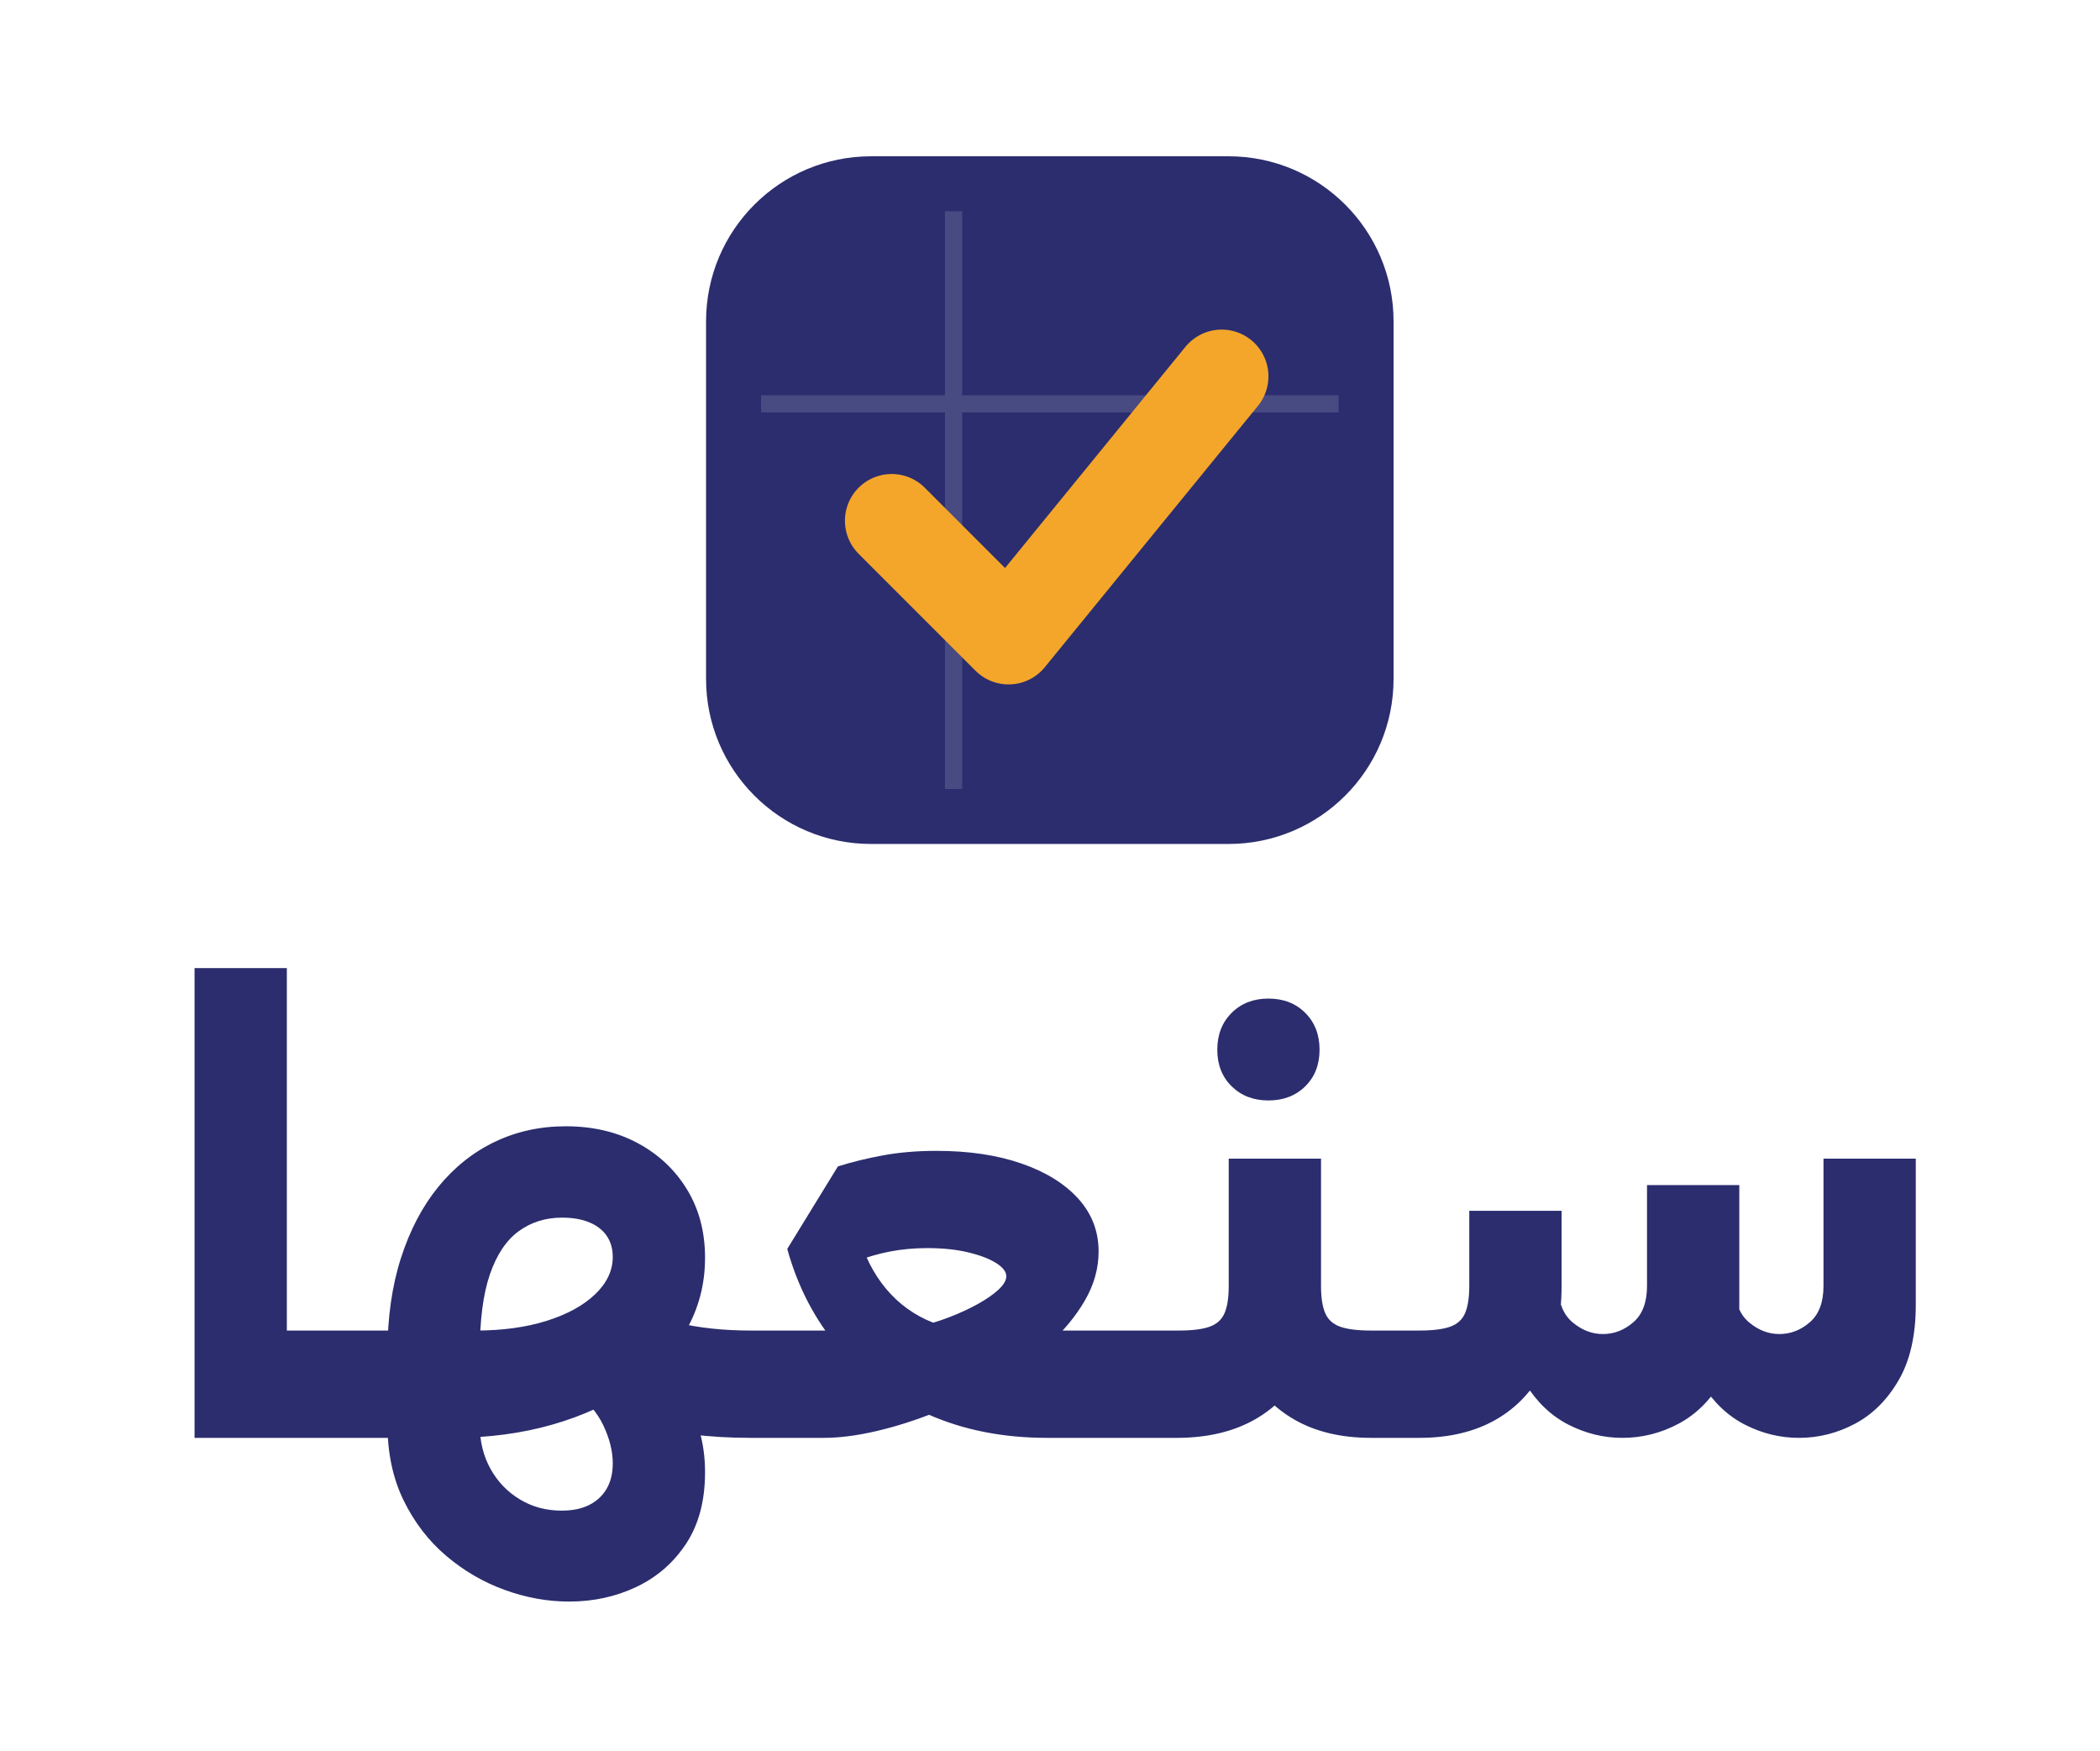
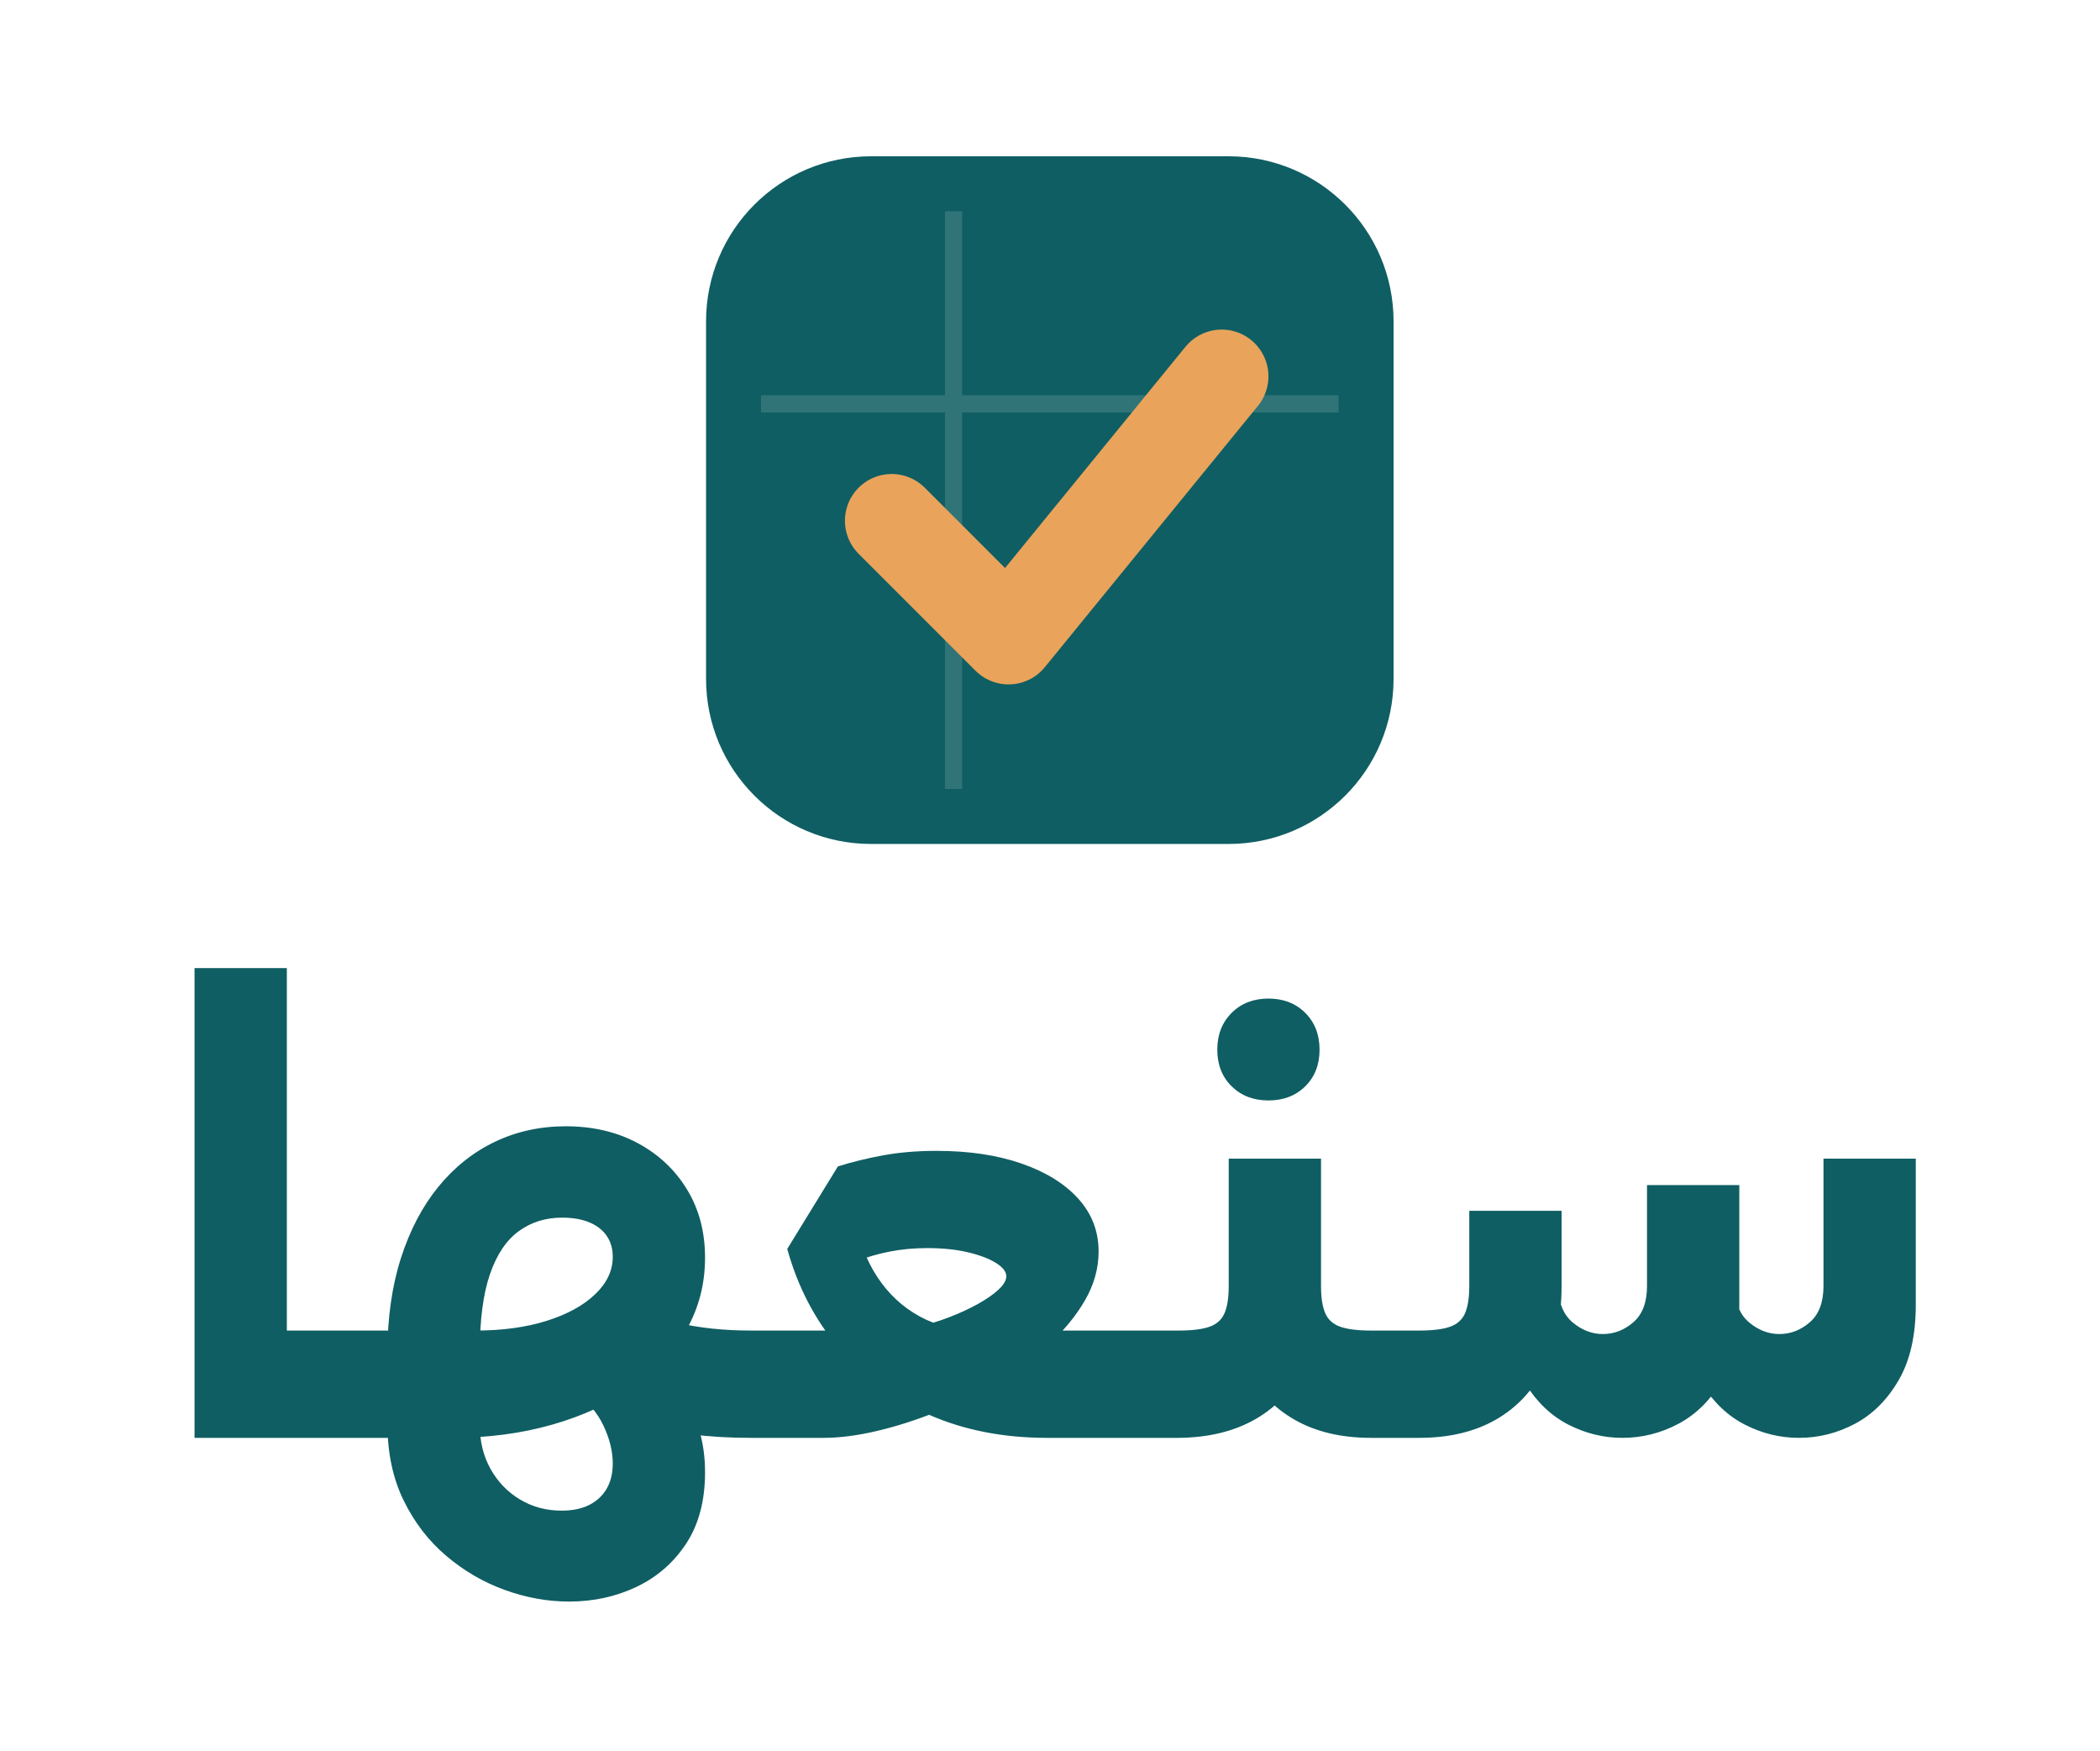
<svg xmlns="http://www.w3.org/2000/svg" viewBox="0 0 672 560" width="672" height="560">
  <g transform="translate(225.94,50)">
-     <rect width="220" height="220" rx="52.8" fill="#2B2D6E" />
+     <rect width="220" height="220" rx="52.8" fill="#0F5E63" />
    <path d="M79.2 17.6V202.4M17.6 79.2H202.4" stroke="rgba(255,255,255,0.14)" stroke-width="5.5" />
-     <path d="M59.4 116.6 L96.8 154.0 L165.0 70.4" fill="none" stroke="#F4A62A" stroke-width="29.92" stroke-linecap="round" stroke-linejoin="round" />
+     <path d="M59.4 116.6 L96.8 154.0 L165.0 70.4" fill="none" stroke="#E9A35B" stroke-width="29.92" stroke-linecap="round" stroke-linejoin="round" />
  </g>
-   <path transform="translate(50.0,460)" d="M40.445 0.0V-34.332H60.138V0.0H40.445ZM12.256 0.0V-150.285H41.789V0.0H12.256ZM60.138 0.0V-34.332Q61.605 -34.332 62.571 -29.681Q63.538 -25.03 63.538 -17.385Q63.538 -9.471 62.571 -4.736Q61.605 0.0 60.138 0.0ZM132.122 52.371Q121.777 52.371 111.516 48.653Q101.255 44.935 92.775 37.736Q84.296 30.537 79.141 19.977Q73.986 9.418 73.986 -4.435V-27.179Q73.986 -44.053 78.285 -57.47Q82.584 -70.888 90.258 -80.303Q97.931 -89.718 108.326 -94.699Q118.721 -99.68 131.047 -99.68Q144.034 -99.68 154.057 -94.301Q164.081 -88.923 169.848 -79.468Q175.616 -70.014 175.616 -57.62Q175.616 -44.985 169.558 -34.408Q163.499 -23.831 152.572 -16.175Q141.645 -8.519 126.821 -4.26Q111.996 0.0 94.562 0.0H60.18V-34.332H102.222Q115.059 -34.332 124.935 -37.439Q134.812 -40.547 140.447 -45.94Q146.083 -51.333 146.083 -57.889Q146.083 -61.815 144.142 -64.632Q142.201 -67.449 138.573 -68.952Q134.946 -70.454 129.838 -70.454Q121.938 -70.454 115.98 -66.107Q110.022 -61.76 106.77 -52.317Q103.519 -42.874 103.519 -27.179V-4.166Q103.519 3.734 106.958 9.915Q110.398 16.097 116.356 19.689Q122.314 23.28 129.703 23.28Q134.982 23.28 138.591 21.442Q142.201 19.604 144.142 16.249Q146.083 12.894 146.083 8.162Q146.083 2.374 143.086 -3.96Q140.09 -10.294 133.586 -14.856L145.832 -32.875Q175.616 -17.698 175.616 10.984Q175.616 24.622 169.597 33.79Q163.579 42.958 153.69 47.665Q143.8 52.371 132.122 52.371ZM190.264 0.0Q169.742 0.0 156.175 -4.443Q142.607 -8.887 133.586 -14.856L149.959 -43.539Q156.214 -39.325 166.733 -36.828Q177.253 -34.332 190.264 -34.332V0.0ZM190.264 0.0V-34.332Q191.731 -34.332 192.697 -29.681Q193.664 -25.03 193.664 -17.385Q193.664 -9.471 192.697 -4.736Q191.731 0.0 190.264 0.0ZM60.18 0.0Q58.713 0.0 57.747 -4.736Q56.78 -9.471 56.78 -17.421Q56.78 -25.066 57.747 -29.699Q58.713 -34.332 60.18 -34.332V0.0ZM190.23 0.0V-34.332H233.769Q238.329 -34.332 243.509 -35.489Q248.689 -36.645 253.748 -38.593Q258.808 -40.541 262.96 -42.85Q267.112 -45.16 269.566 -47.466Q272.02 -49.771 272.02 -51.693Q272.02 -53.848 268.813 -55.896Q265.607 -57.944 259.909 -59.326Q254.212 -60.708 246.707 -60.708Q240.464 -60.708 234.802 -59.617Q229.141 -58.525 223.534 -56.343L218.615 -51.266L201.921 -60.444L218.126 -86.841Q224.827 -88.952 232.584 -90.383Q240.341 -91.815 249.699 -91.815Q265.161 -91.815 276.816 -87.788Q288.471 -83.761 295.012 -76.558Q301.552 -69.355 301.552 -59.602Q301.552 -51.549 297.186 -43.988Q292.819 -36.427 285.446 -29.801Q278.073 -23.175 268.83 -17.721Q259.587 -12.268 249.699 -8.308Q239.812 -4.349 230.484 -2.174Q221.155 0.0 213.612 0.0H190.23ZM285.049 0.0Q264.021 0.0 247.087 -7.476Q230.152 -14.952 218.551 -28.593Q206.95 -42.234 201.921 -60.444L223.501 -70.474Q225.379 -59.652 230.722 -51.495Q236.064 -43.339 244.334 -38.835Q252.604 -34.332 262.743 -34.332H317.489V0.0H285.049ZM317.489 0.0V-34.332Q318.956 -34.332 319.922 -29.681Q320.889 -25.03 320.889 -17.385Q320.889 -9.471 319.922 -4.736Q318.956 0.0 317.489 0.0ZM190.23 0.0Q188.763 0.0 187.797 -4.736Q186.83 -9.471 186.83 -17.421Q186.83 -25.066 187.797 -29.699Q188.763 -34.332 190.23 -34.332V0.0ZM317.56 0.0V-34.332H327.171Q333.674 -34.332 337.11 -35.571Q340.546 -36.81 341.87 -39.938Q343.194 -43.065 343.194 -48.576V-89.331H372.727V-48.576Q372.727 -33.423 367.276 -22.584Q361.825 -11.745 351.657 -5.939Q341.489 -0.134 327.171 0.0H317.56ZM388.751 0.0Q374.432 0.0 364.265 -5.805Q354.097 -11.61 348.646 -22.517Q343.194 -33.423 343.194 -48.576H372.727Q372.727 -43.065 374.052 -39.938Q375.376 -36.81 378.829 -35.571Q382.283 -34.332 388.751 -34.332H394.646V0.0H388.751ZM394.646 0.0V-34.332Q396.113 -34.332 397.079 -29.681Q398.046 -25.03 398.046 -17.385Q398.046 -9.471 397.079 -4.736Q396.113 0.0 394.646 0.0ZM317.56 0.0Q316.093 0.0 315.127 -4.736Q314.16 -9.471 314.16 -17.421Q314.16 -25.066 315.127 -29.699Q316.093 -34.332 317.56 -34.332V0.0ZM355.896 -107.945Q348.717 -107.945 344.125 -112.47Q339.534 -116.994 339.534 -124.173Q339.534 -131.387 344.125 -135.961Q348.717 -140.535 355.896 -140.535Q363.11 -140.535 367.684 -135.961Q372.258 -131.387 372.258 -124.173Q372.258 -116.994 367.684 -112.47Q363.11 -107.945 355.896 -107.945ZM525.648 0.0Q516.678 0.0 508.434 -4.19Q500.19 -8.38 494.695 -17.185Q489.2 -25.99 488.666 -39.679L505.162 -47.365Q505.483 -40.392 509.881 -36.802Q514.279 -33.213 519.371 -33.213Q524.811 -33.213 529.164 -37.002Q533.516 -40.792 533.516 -48.576V-89.331H563.049V-42.529Q563.049 -27.914 557.59 -18.485Q552.13 -9.057 543.619 -4.528Q535.108 0.0 525.648 0.0ZM394.57 0.0V-34.332H404.145Q410.649 -34.332 414.084 -35.571Q417.52 -36.81 418.844 -39.938Q420.169 -43.065 420.169 -48.576V-72.635H449.702V-48.576Q449.702 -33.423 444.25 -22.517Q438.799 -11.61 428.631 -5.805Q418.464 0.0 404.145 0.0H394.57ZM469.176 0.0Q460.206 0.0 451.962 -4.19Q443.718 -8.38 438.223 -17.185Q432.728 -25.99 432.193 -39.679L448.69 -47.365Q449.01 -40.392 453.408 -36.802Q457.807 -33.213 462.899 -33.213Q468.339 -33.213 472.691 -37.002Q477.044 -40.792 477.044 -48.576V-80.866H506.577V-42.529Q506.577 -27.914 501.118 -18.485Q495.658 -9.057 487.147 -4.528Q478.636 0.0 469.176 0.0ZM394.57 0.0Q393.103 0.0 392.137 -4.736Q391.17 -9.471 391.17 -17.421Q391.17 -25.066 392.137 -29.699Q393.103 -34.332 394.57 -34.332V0.0Z" fill="#2B2D6E" />
+   <path transform="translate(50.0,460)" d="M40.445 0.0V-34.332H60.138V0.0H40.445ZM12.256 0.0V-150.285H41.789V0.0H12.256ZM60.138 0.0V-34.332Q61.605 -34.332 62.571 -29.681Q63.538 -25.03 63.538 -17.385Q63.538 -9.471 62.571 -4.736Q61.605 0.0 60.138 0.0ZM132.122 52.371Q121.777 52.371 111.516 48.653Q101.255 44.935 92.775 37.736Q84.296 30.537 79.141 19.977Q73.986 9.418 73.986 -4.435V-27.179Q73.986 -44.053 78.285 -57.47Q82.584 -70.888 90.258 -80.303Q97.931 -89.718 108.326 -94.699Q118.721 -99.68 131.047 -99.68Q144.034 -99.68 154.057 -94.301Q164.081 -88.923 169.848 -79.468Q175.616 -70.014 175.616 -57.62Q175.616 -44.985 169.558 -34.408Q163.499 -23.831 152.572 -16.175Q141.645 -8.519 126.821 -4.26Q111.996 0.0 94.562 0.0H60.18V-34.332H102.222Q115.059 -34.332 124.935 -37.439Q134.812 -40.547 140.447 -45.94Q146.083 -51.333 146.083 -57.889Q146.083 -61.815 144.142 -64.632Q142.201 -67.449 138.573 -68.952Q134.946 -70.454 129.838 -70.454Q121.938 -70.454 115.98 -66.107Q110.022 -61.76 106.77 -52.317Q103.519 -42.874 103.519 -27.179V-4.166Q103.519 3.734 106.958 9.915Q110.398 16.097 116.356 19.689Q122.314 23.28 129.703 23.28Q134.982 23.28 138.591 21.442Q142.201 19.604 144.142 16.249Q146.083 12.894 146.083 8.162Q146.083 2.374 143.086 -3.96Q140.09 -10.294 133.586 -14.856L145.832 -32.875Q175.616 -17.698 175.616 10.984Q175.616 24.622 169.597 33.79Q163.579 42.958 153.69 47.665Q143.8 52.371 132.122 52.371ZM190.264 0.0Q169.742 0.0 156.175 -4.443Q142.607 -8.887 133.586 -14.856L149.959 -43.539Q156.214 -39.325 166.733 -36.828Q177.253 -34.332 190.264 -34.332V0.0ZM190.264 0.0V-34.332Q191.731 -34.332 192.697 -29.681Q193.664 -25.03 193.664 -17.385Q193.664 -9.471 192.697 -4.736Q191.731 0.0 190.264 0.0ZM60.18 0.0Q58.713 0.0 57.747 -4.736Q56.78 -9.471 56.78 -17.421Q56.78 -25.066 57.747 -29.699Q58.713 -34.332 60.18 -34.332V0.0ZM190.23 0.0V-34.332H233.769Q238.329 -34.332 243.509 -35.489Q248.689 -36.645 253.748 -38.593Q258.808 -40.541 262.96 -42.85Q267.112 -45.16 269.566 -47.466Q272.02 -49.771 272.02 -51.693Q272.02 -53.848 268.813 -55.896Q265.607 -57.944 259.909 -59.326Q254.212 -60.708 246.707 -60.708Q240.464 -60.708 234.802 -59.617Q229.141 -58.525 223.534 -56.343L218.615 -51.266L201.921 -60.444L218.126 -86.841Q224.827 -88.952 232.584 -90.383Q240.341 -91.815 249.699 -91.815Q265.161 -91.815 276.816 -87.788Q288.471 -83.761 295.012 -76.558Q301.552 -69.355 301.552 -59.602Q301.552 -51.549 297.186 -43.988Q292.819 -36.427 285.446 -29.801Q278.073 -23.175 268.83 -17.721Q259.587 -12.268 249.699 -8.308Q239.812 -4.349 230.484 -2.174Q221.155 0.0 213.612 0.0H190.23ZM285.049 0.0Q264.021 0.0 247.087 -7.476Q230.152 -14.952 218.551 -28.593Q206.95 -42.234 201.921 -60.444L223.501 -70.474Q225.379 -59.652 230.722 -51.495Q236.064 -43.339 244.334 -38.835Q252.604 -34.332 262.743 -34.332H317.489V0.0H285.049ZM317.489 0.0V-34.332Q318.956 -34.332 319.922 -29.681Q320.889 -25.03 320.889 -17.385Q320.889 -9.471 319.922 -4.736Q318.956 0.0 317.489 0.0ZM190.23 0.0Q188.763 0.0 187.797 -4.736Q186.83 -9.471 186.83 -17.421Q186.83 -25.066 187.797 -29.699Q188.763 -34.332 190.23 -34.332V0.0ZM317.56 0.0V-34.332H327.171Q333.674 -34.332 337.11 -35.571Q340.546 -36.81 341.87 -39.938Q343.194 -43.065 343.194 -48.576V-89.331H372.727V-48.576Q372.727 -33.423 367.276 -22.584Q361.825 -11.745 351.657 -5.939Q341.489 -0.134 327.171 0.0H317.56ZM388.751 0.0Q374.432 0.0 364.265 -5.805Q354.097 -11.61 348.646 -22.517Q343.194 -33.423 343.194 -48.576H372.727Q372.727 -43.065 374.052 -39.938Q375.376 -36.81 378.829 -35.571Q382.283 -34.332 388.751 -34.332H394.646V0.0H388.751ZM394.646 0.0V-34.332Q396.113 -34.332 397.079 -29.681Q398.046 -25.03 398.046 -17.385Q398.046 -9.471 397.079 -4.736Q396.113 0.0 394.646 0.0ZM317.56 0.0Q316.093 0.0 315.127 -4.736Q314.16 -9.471 314.16 -17.421Q314.16 -25.066 315.127 -29.699Q316.093 -34.332 317.56 -34.332V0.0ZM355.896 -107.945Q348.717 -107.945 344.125 -112.47Q339.534 -116.994 339.534 -124.173Q339.534 -131.387 344.125 -135.961Q348.717 -140.535 355.896 -140.535Q363.11 -140.535 367.684 -135.961Q372.258 -131.387 372.258 -124.173Q372.258 -116.994 367.684 -112.47Q363.11 -107.945 355.896 -107.945ZM525.648 0.0Q516.678 0.0 508.434 -4.19Q500.19 -8.38 494.695 -17.185Q489.2 -25.99 488.666 -39.679L505.162 -47.365Q505.483 -40.392 509.881 -36.802Q514.279 -33.213 519.371 -33.213Q524.811 -33.213 529.164 -37.002Q533.516 -40.792 533.516 -48.576V-89.331H563.049V-42.529Q563.049 -27.914 557.59 -18.485Q552.13 -9.057 543.619 -4.528Q535.108 0.0 525.648 0.0ZM394.57 0.0V-34.332H404.145Q410.649 -34.332 414.084 -35.571Q417.52 -36.81 418.844 -39.938Q420.169 -43.065 420.169 -48.576V-72.635H449.702V-48.576Q449.702 -33.423 444.25 -22.517Q438.799 -11.61 428.631 -5.805Q418.464 0.0 404.145 0.0H394.57ZM469.176 0.0Q460.206 0.0 451.962 -4.19Q443.718 -8.38 438.223 -17.185Q432.728 -25.99 432.193 -39.679L448.69 -47.365Q449.01 -40.392 453.408 -36.802Q457.807 -33.213 462.899 -33.213Q468.339 -33.213 472.691 -37.002Q477.044 -40.792 477.044 -48.576V-80.866H506.577V-42.529Q506.577 -27.914 501.118 -18.485Q495.658 -9.057 487.147 -4.528Q478.636 0.0 469.176 0.0ZM394.57 0.0Q393.103 0.0 392.137 -4.736Q391.17 -9.471 391.17 -17.421Q391.17 -25.066 392.137 -29.699Q393.103 -34.332 394.57 -34.332V0.0Z" fill="#0F5E63" />
</svg>
